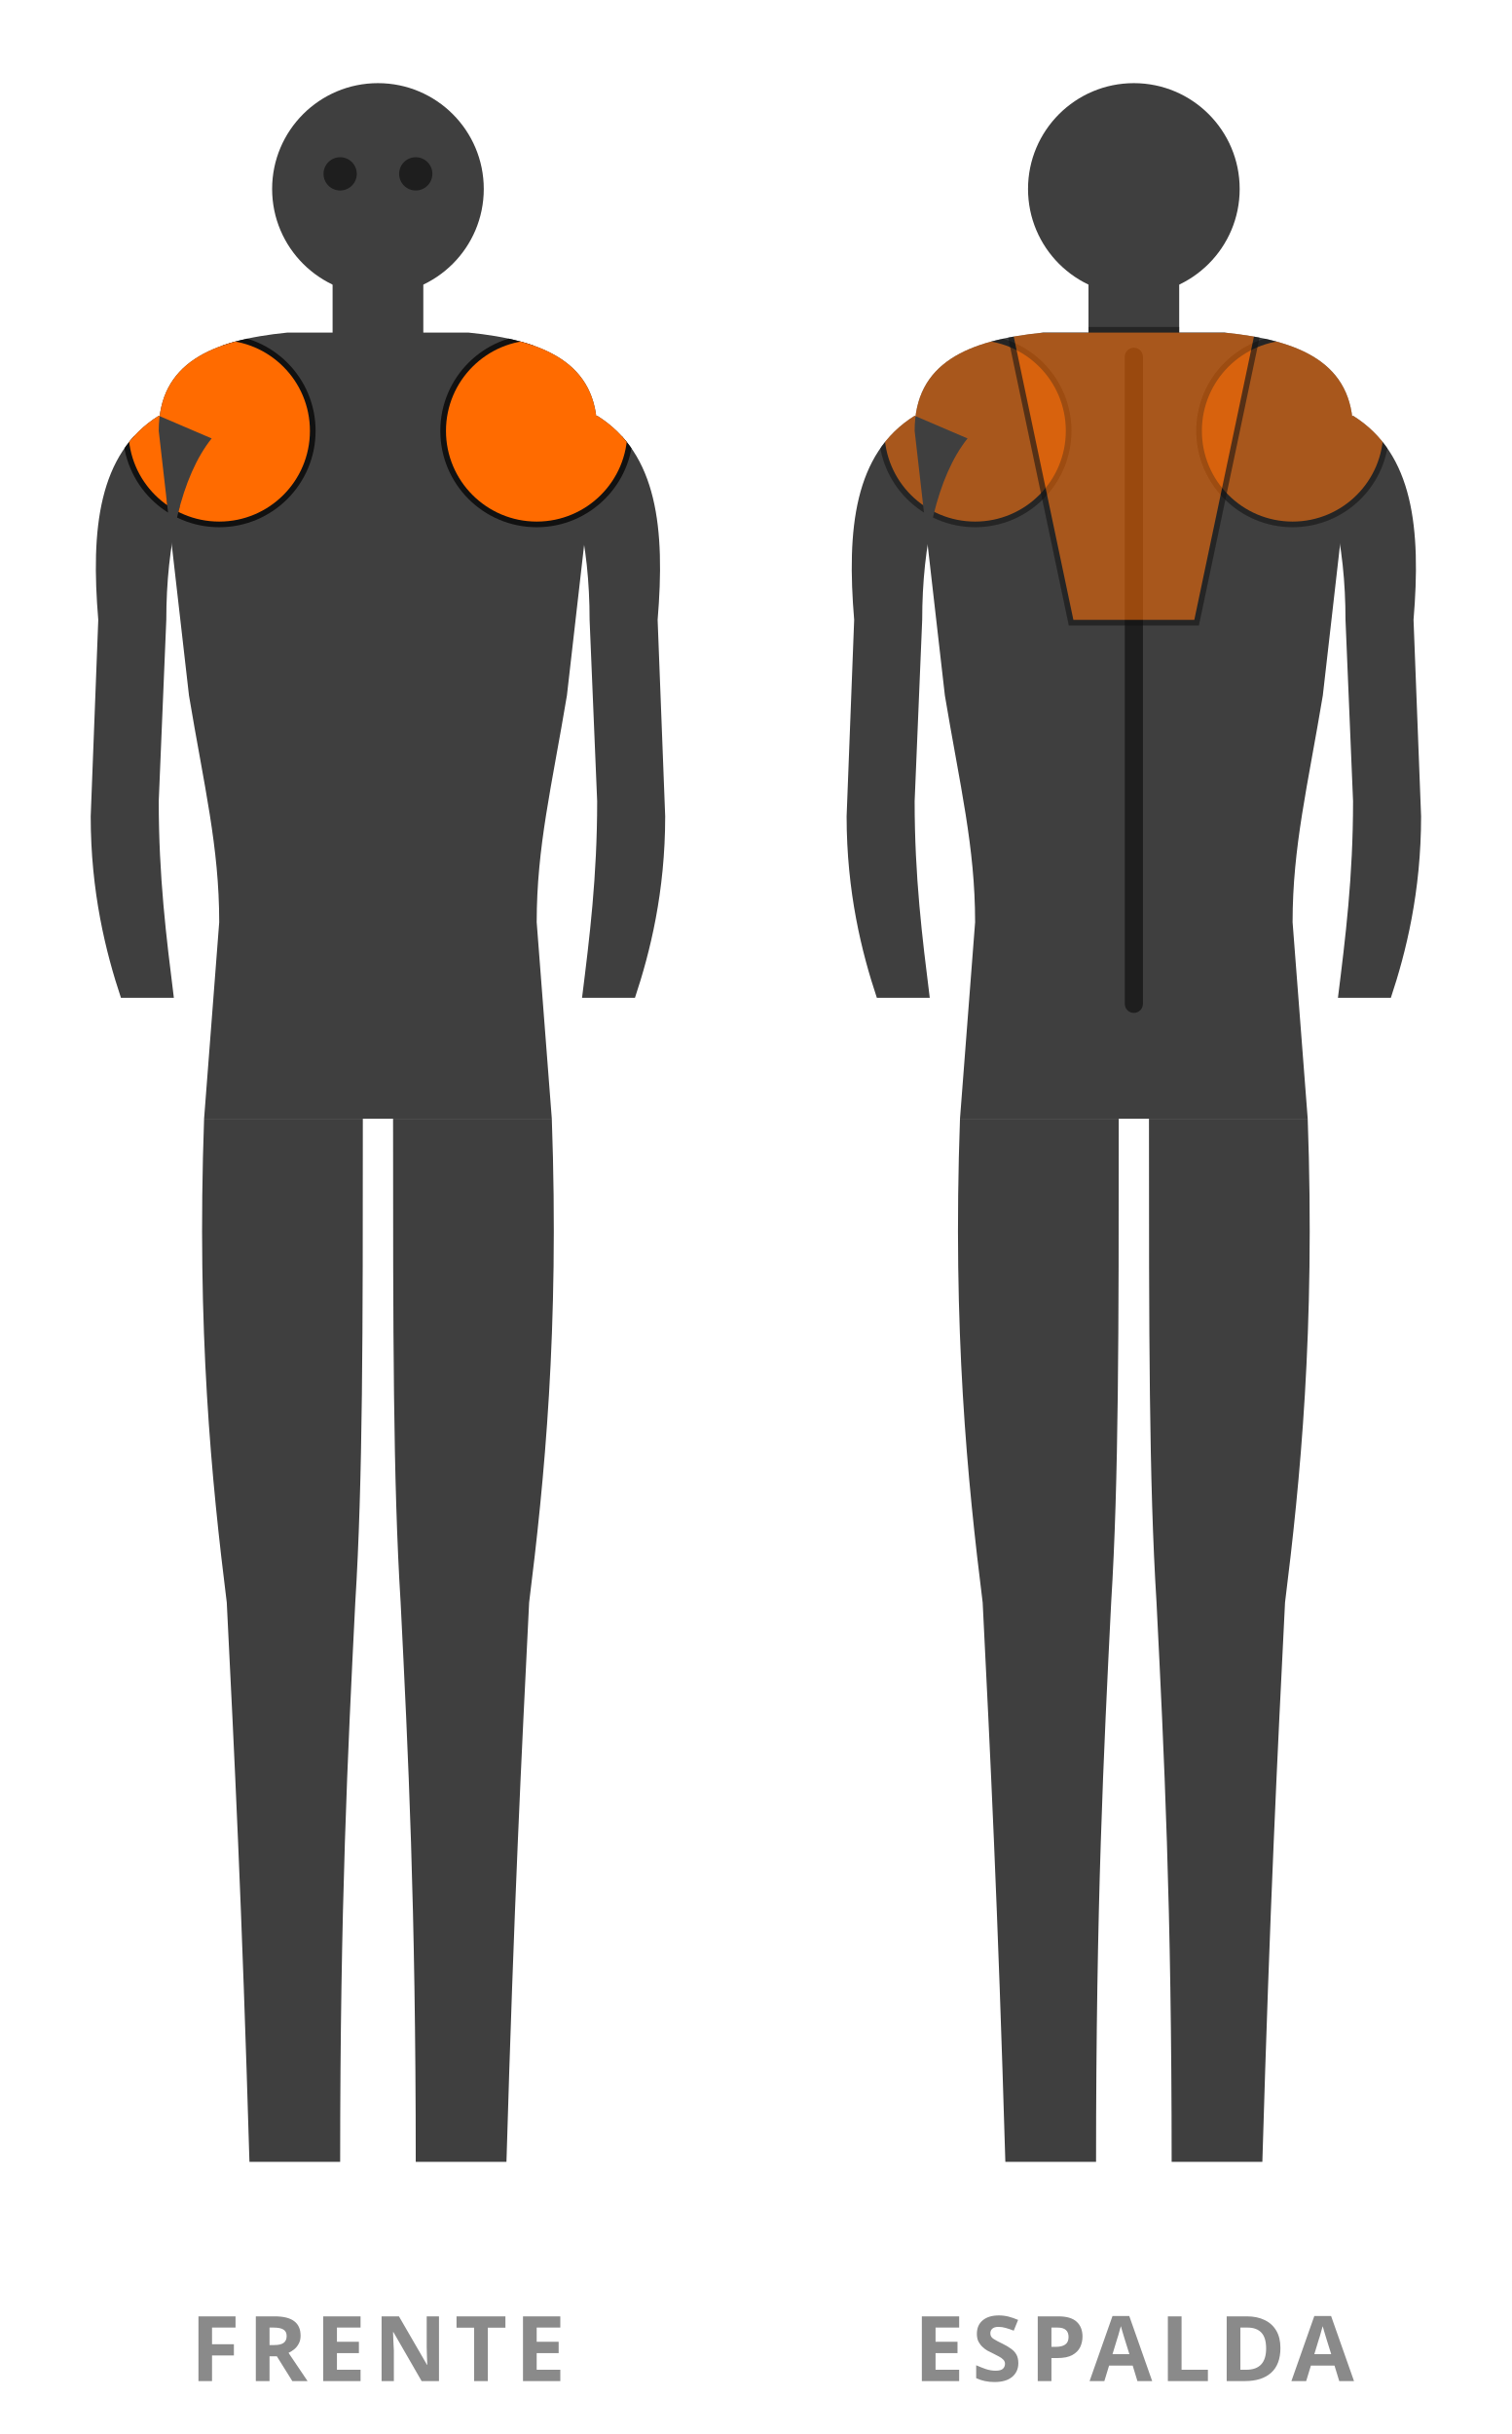
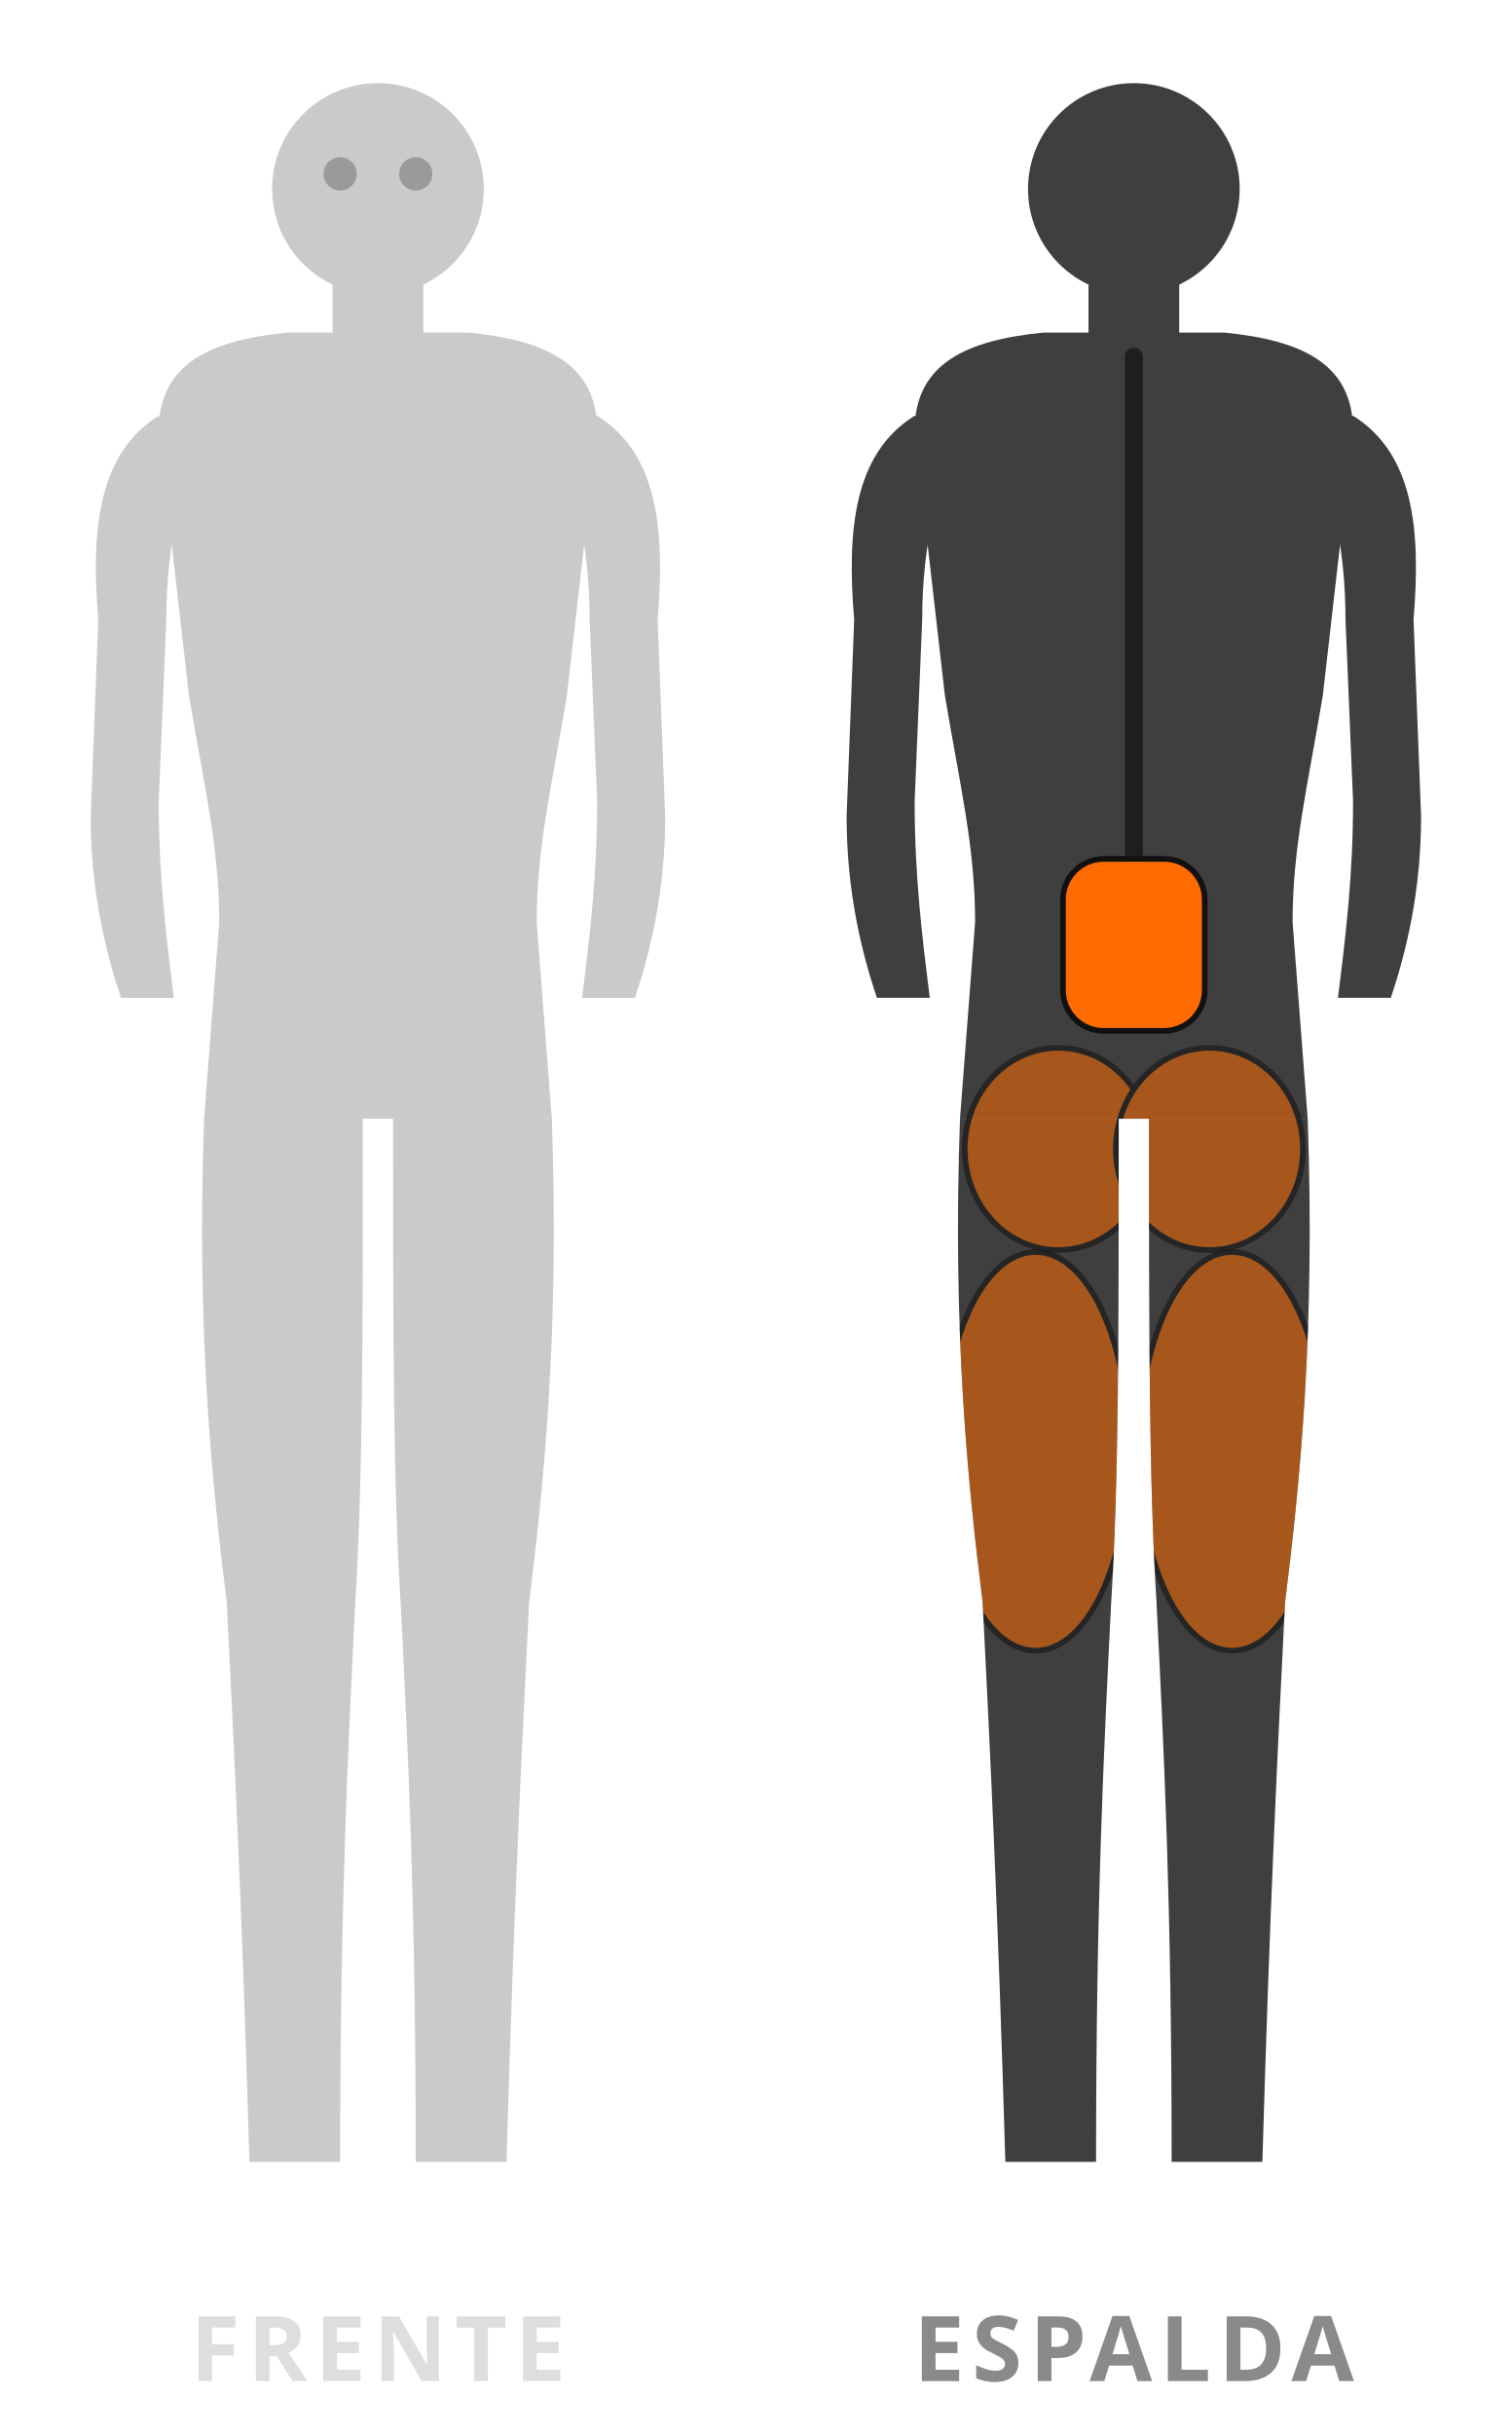
- <svg xmlns="http://www.w3.org/2000/svg" viewBox="0 0 200 322" width="200" height="322" role="img" aria-label="Músculos que trabaja: Elevaciones laterales">
+ <svg xmlns="http://www.w3.org/2000/svg" viewBox="0 0 200 322" width="200" height="322" role="img" aria-label="Músculos que trabaja: Hiperextensiones">
  <defs>
    <clipPath id="cuerpoF">
      <circle cx="50" cy="25" r="14" />
      <path d="M 44 36 h 12 v 12 h -12 Z" />
      <path d="M 21 57              C 21 48, 28 45, 38 44              L 62 44 C 72 45, 79 48, 79 57              L 75 92 C 73 104, 71 112, 71 122              L 73 148 L 27 148 L 29 122              C 29 112, 27 104, 25 92 Z" />
      <path d="M 21 55 C 13 60, 12 70, 13 82              L 12 108 C 12 118, 14 126, 16 132              L 23 132 C 22 124, 21 116, 21 106              L 22 82 C 22 72, 24 63, 28 58 Z" />
      <path d="M 79 55 C 87 60, 88 70, 87 82              L 88 108 C 88 118, 86 126, 84 132              L 77 132 C 78 124, 79 116, 79 106              L 78 82 C 78 72, 76 63, 72 58 Z" />
      <path d="M 27 148 C 26 176, 28 196, 30 212              C 31 232, 32 252, 33 286              L 45 286 C 45 252, 46 232, 47 212              C 48 196, 48 176, 48 148 Z" />
      <path d="M 73 148 C 74 176, 72 196, 70 212              C 69 232, 68 252, 67 286              L 55 286 C 55 252, 54 232, 53 212              C 52 196, 52 176, 52 148 Z" />
    </clipPath>
    <clipPath id="cuerpoD">
      <circle cx="150" cy="25" r="14" />
      <path d="M 144 36 h 12 v 12 h -12 Z" />
      <path d="M 121 57              C 121 48, 128 45, 138 44              L 162 44 C 172 45, 179 48, 179 57              L 175 92 C 173 104, 171 112, 171 122              L 173 148 L 127 148 L 129 122              C 129 112, 127 104, 125 92 Z" />
      <path d="M 121 55 C 113 60, 112 70, 113 82              L 112 108 C 112 118, 114 126, 116 132              L 123 132 C 122 124, 121 116, 121 106              L 122 82 C 122 72, 124 63, 128 58 Z" />
      <path d="M 179 55 C 187 60, 188 70, 187 82              L 188 108 C 188 118, 186 126, 184 132              L 177 132 C 178 124, 179 116, 179 106              L 178 82 C 178 72, 176 63, 172 58 Z" />
      <path d="M 127 148 C 126 176, 128 196, 130 212              C 131 232, 132 252, 133 286              L 145 286 C 145 252, 146 232, 147 212              C 148 196, 148 176, 148 148 Z" />
      <path d="M 173 148 C 174 176, 172 196, 170 212              C 169 232, 168 252, 167 286              L 155 286 C 155 252, 154 232, 153 212              C 152 196, 152 176, 152 148 Z" />
    </clipPath>
  </defs>
  <style>
    .base { fill: #3f3f3f; }
    /* El borde del color del fondo separa grupos contiguos. Sin él, lumbar +
       glúteo + isquios se fundían en un único bloque naranja de la cintura a
       la rodilla y no se distinguía qué trabajaba qué. */
    /* La cara y la columna: lo justo para saber de qué lado se mira. Tienen
       que verse a tamaño miniatura, así que no pueden ser un matiz del gris. */
    .detalle { fill: #1e1e1e; }
    .prim, .sec { stroke: #111; stroke-width: 1.5; paint-order: stroke; }
    .prim { fill: #ff6b00; }
    /* .38 quedaba marrón apagado sobre el gris del cuerpo y se confundía con
       él: a este tamaño "también trabaja esto" tiene que verse. */
    .sec  { fill: #ff6b00; opacity: .55; }
    .et   { fill: #8a8a8a; font: 700 12px system-ui, sans-serif; text-anchor: middle; letter-spacing: 1px; }
    /* El lado que no trabaja nada, y su etiqueta, en segundo plano. */
    .apagado { opacity: .28; }
    @media (prefers-color-scheme: light) {
      .base { fill: #d6d1c6; }
      .detalle { fill: #a49d8e; }
      .et   { fill: #7a7060; }
      .prim, .sec { stroke: #f7f5f0; }
    }
  </style>
-   <g class="base">
+   <g class="base apagado">
    <circle cx="50" cy="25" r="14" />
    <path d="M 44 36 h 12 v 12 h -12 Z" />
    <path d="M 21 57              C 21 48, 28 45, 38 44              L 62 44 C 72 45, 79 48, 79 57              L 75 92 C 73 104, 71 112, 71 122              L 73 148 L 27 148 L 29 122              C 29 112, 27 104, 25 92 Z" />
    <path d="M 21 55 C 13 60, 12 70, 13 82              L 12 108 C 12 118, 14 126, 16 132              L 23 132 C 22 124, 21 116, 21 106              L 22 82 C 22 72, 24 63, 28 58 Z" />
    <path d="M 79 55 C 87 60, 88 70, 87 82              L 88 108 C 88 118, 86 126, 84 132              L 77 132 C 78 124, 79 116, 79 106              L 78 82 C 78 72, 76 63, 72 58 Z" />
    <path d="M 27 148 C 26 176, 28 196, 30 212              C 31 232, 32 252, 33 286              L 45 286 C 45 252, 46 232, 47 212              C 48 196, 48 176, 48 148 Z" />
    <path d="M 73 148 C 74 176, 72 196, 70 212              C 69 232, 68 252, 67 286              L 55 286 C 55 252, 54 232, 53 212              C 52 196, 52 176, 52 148 Z" />
  </g>
-   <g class="detalle">
+   <g class="detalle apagado">
    <circle cx="45" cy="23" r="2.2" />
    <circle cx="55" cy="23" r="2.2" />
  </g>
  <g class="base">
    <circle cx="150" cy="25" r="14" />
    <path d="M 144 36 h 12 v 12 h -12 Z" />
    <path d="M 121 57              C 121 48, 128 45, 138 44              L 162 44 C 172 45, 179 48, 179 57              L 175 92 C 173 104, 171 112, 171 122              L 173 148 L 127 148 L 129 122              C 129 112, 127 104, 125 92 Z" />
    <path d="M 121 55 C 113 60, 112 70, 113 82              L 112 108 C 112 118, 114 126, 116 132              L 123 132 C 122 124, 121 116, 121 106              L 122 82 C 122 72, 124 63, 128 58 Z" />
    <path d="M 179 55 C 187 60, 188 70, 187 82              L 188 108 C 188 118, 186 126, 184 132              L 177 132 C 178 124, 179 116, 179 106              L 178 82 C 178 72, 176 63, 172 58 Z" />
    <path d="M 127 148 C 126 176, 128 196, 130 212              C 131 232, 132 252, 133 286              L 145 286 C 145 252, 146 232, 147 212              C 148 196, 148 176, 148 148 Z" />
    <path d="M 173 148 C 174 176, 172 196, 170 212              C 169 232, 168 252, 167 286              L 155 286 C 155 252, 154 232, 153 212              C 152 196, 152 176, 152 148 Z" />
  </g>
  <g class="detalle">
    <rect x="148.8" y="46" width="2.4" height="88" rx="1.2" />
  </g>
  <g class="sec" clip-path="url(#cuerpoD)">
    <g transform="translate(100,0)">
-       <circle cx="29" cy="57" r="12" />
-       <circle cx="71" cy="57" r="12" />
+       <ellipse cx="40" cy="152" rx="12" ry="13" />
+       <ellipse cx="60" cy="152" rx="12" ry="13" />
    </g>
  </g>
  <g class="sec" clip-path="url(#cuerpoD)">
    <g transform="translate(100,0)">
-       <path d="M 34 44 L 66 44 L 58 82 L 42 82 Z" />
+       <ellipse cx="37" cy="192" rx="12" ry="26" />
+       <ellipse cx="63" cy="192" rx="12" ry="26" />
    </g>
  </g>
-   <g class="prim" clip-path="url(#cuerpoF)">
-     <circle cx="29" cy="57" r="12" />
-     <circle cx="71" cy="57" r="12" />
+   <g class="prim" clip-path="url(#cuerpoD)">
+     <g transform="translate(100,0)">
+       <rect x="41" y="114" width="18" height="22" rx="5" />
+     </g>
  </g>
-   <text class="et" x="50" y="315">FRENTE</text>
+   <text class="et apagado" x="50" y="315">FRENTE</text>
  <text class="et" x="150" y="315">ESPALDA</text>
</svg>
